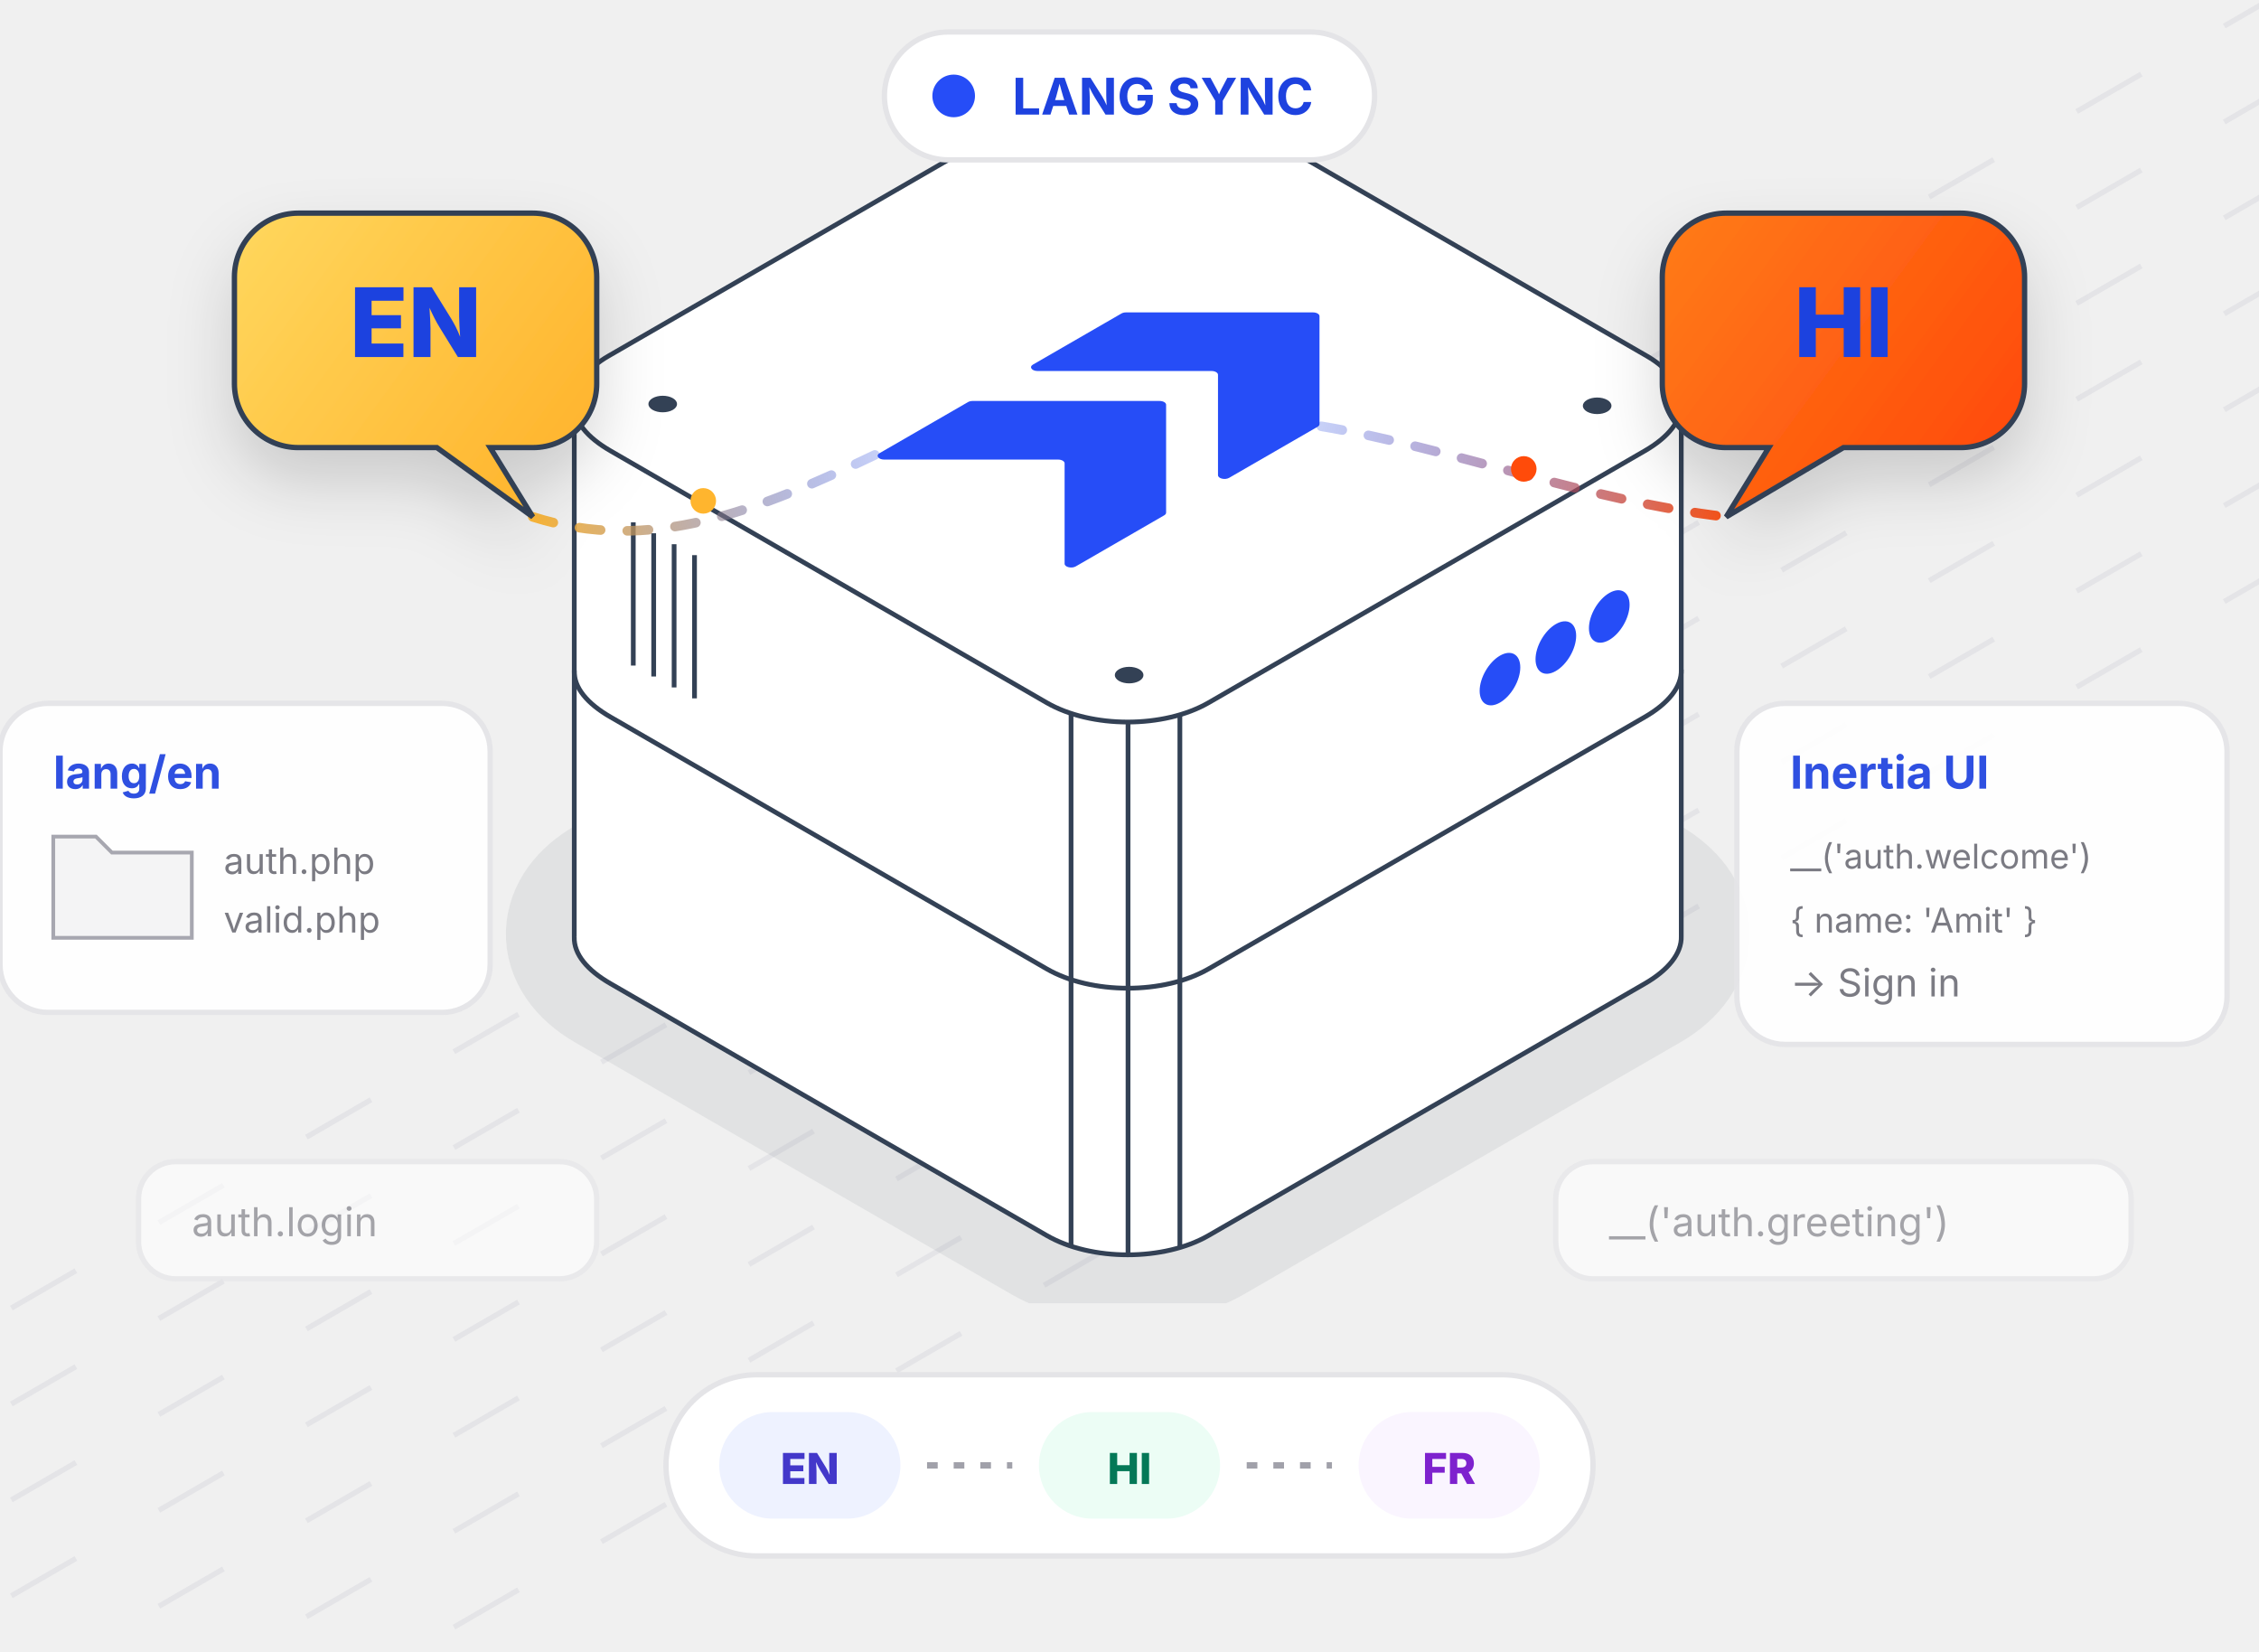
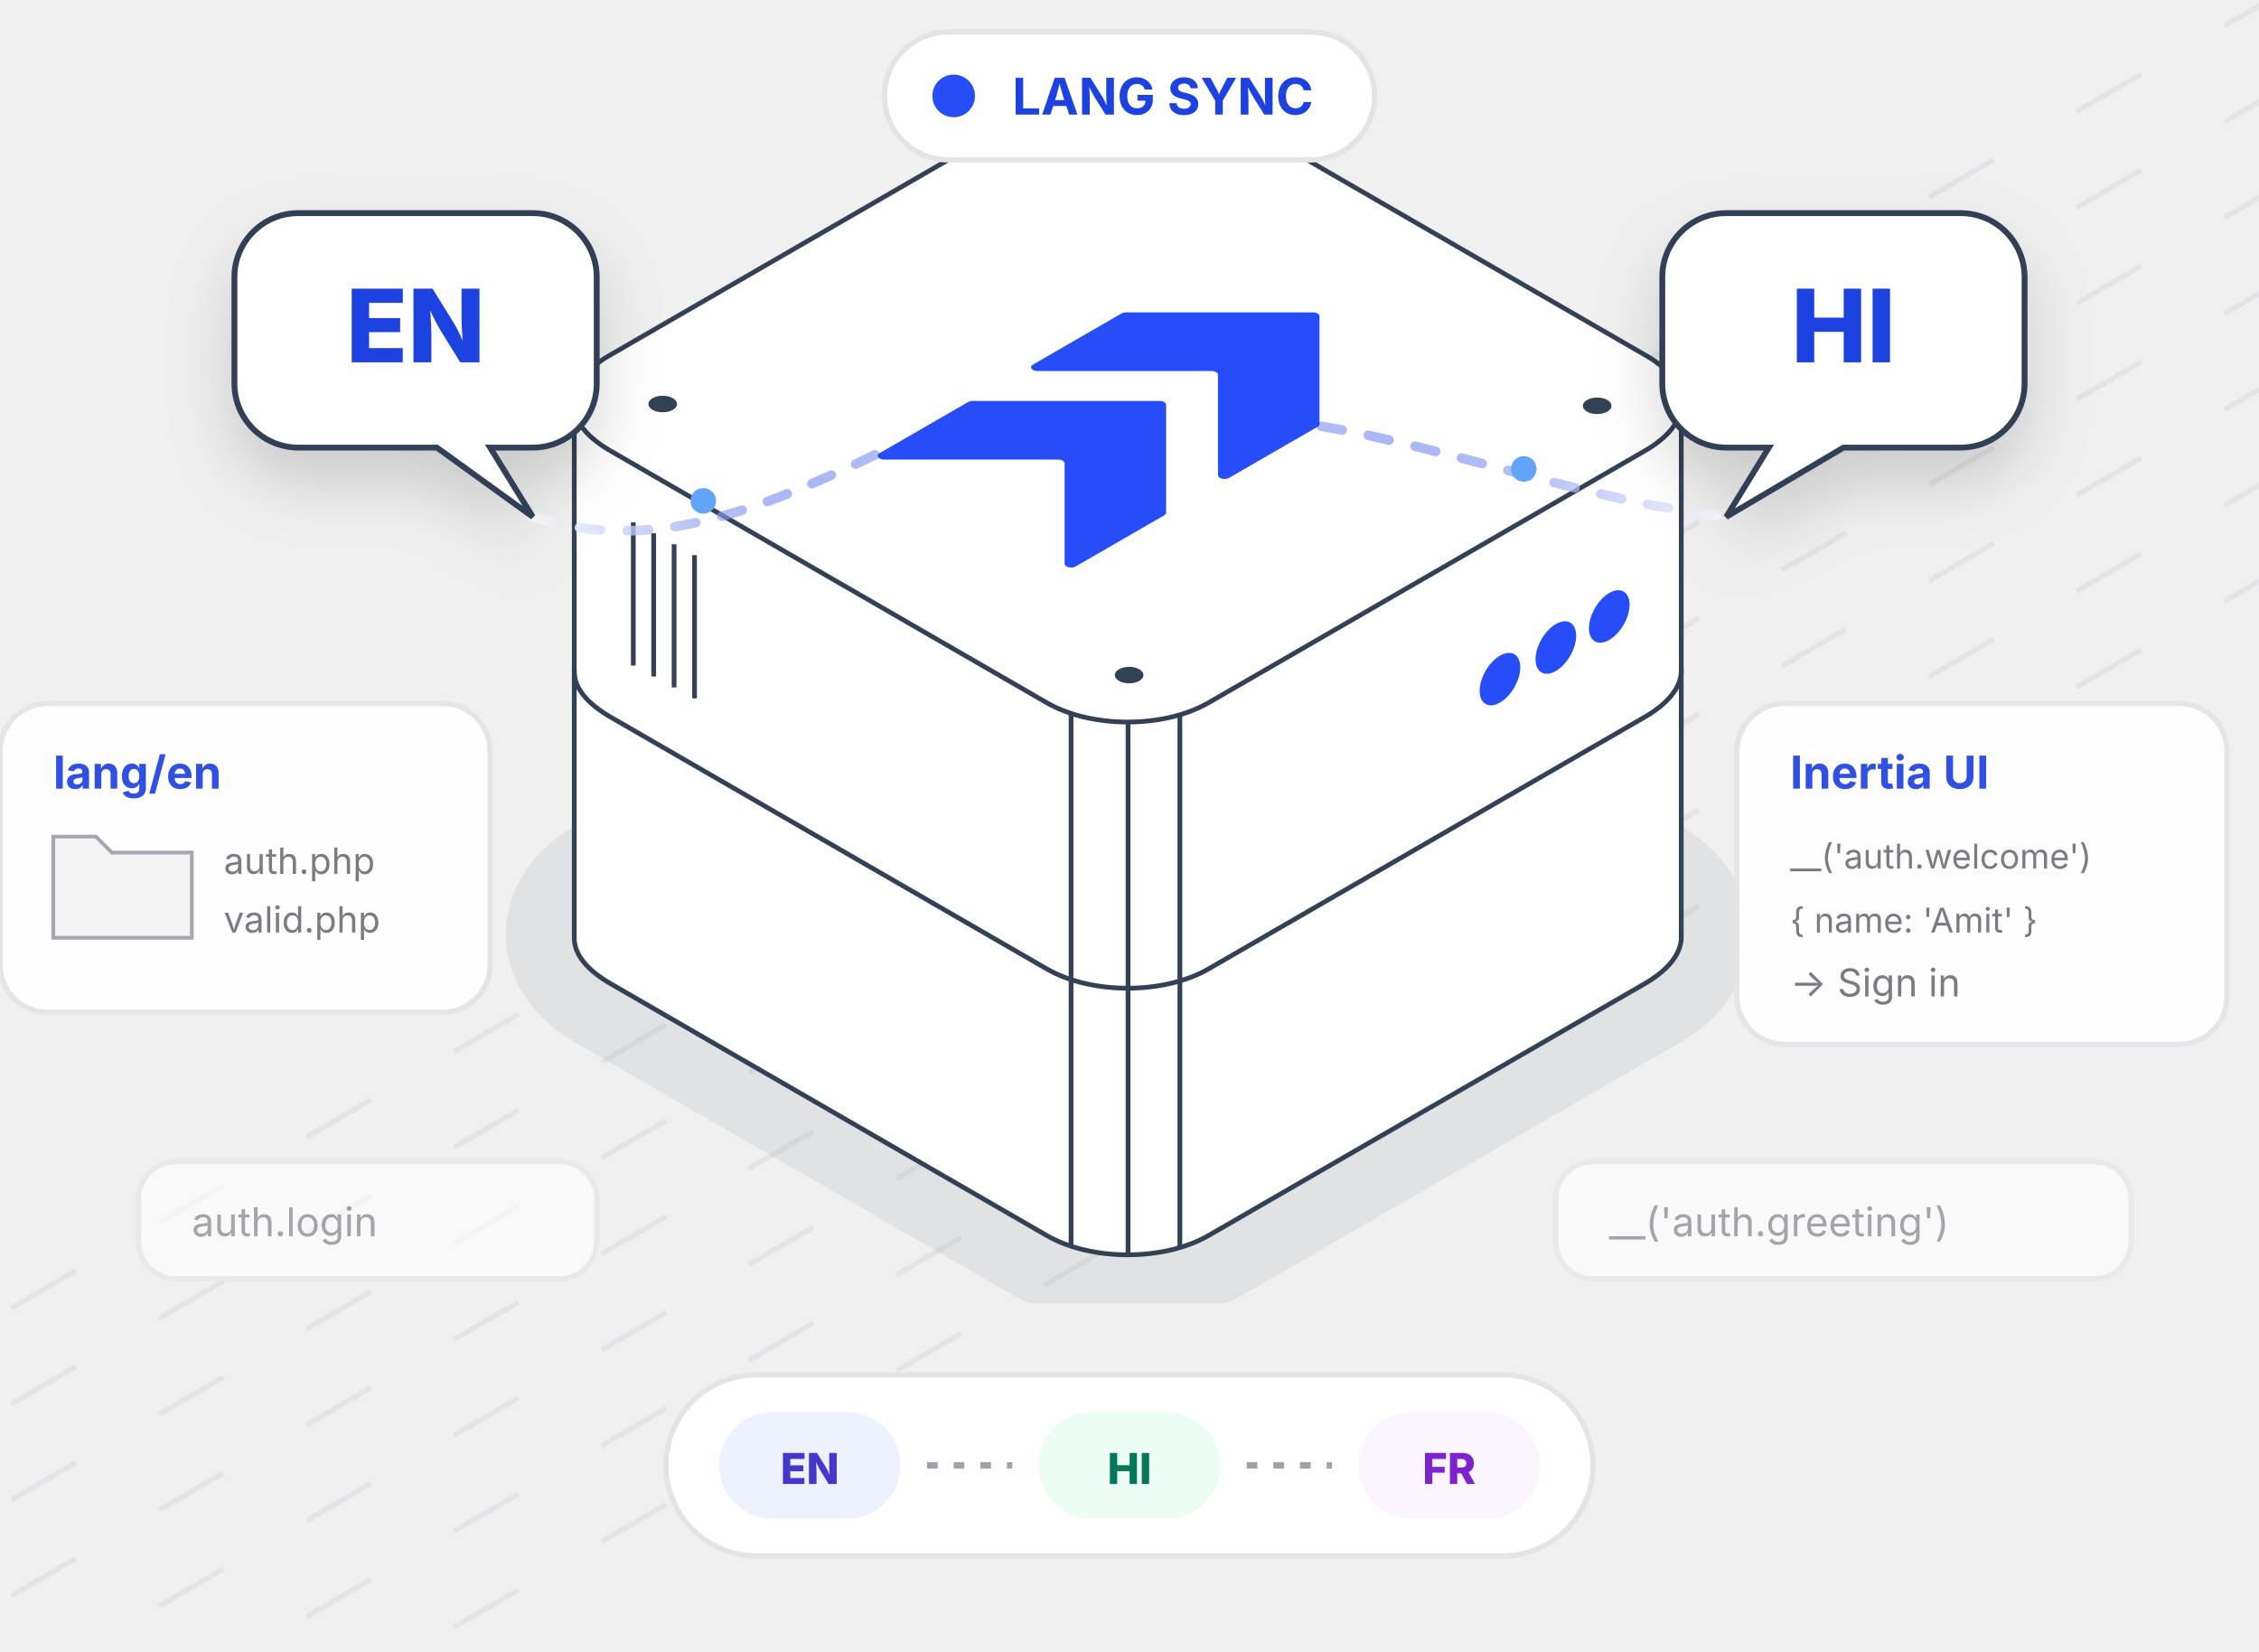
<svg xmlns="http://www.w3.org/2000/svg" width="100%" viewBox="0 0 424 310" fill="none" preserveAspectRatio="xMidYMid meet">
  <style>
    .server-line-animated {
      stroke-dasharray: 14 18;
      animation: server-line-flow 3.8s linear infinite;
    }

    .server-dot {
      animation: server-dot-pulse 1.8s ease-in-out infinite;
      fill: #264df7;
    }

    .server-dot:nth-of-type(2) {
      animation-delay: 0.2s;
    }

    .server-dot:nth-of-type(3) {
      animation-delay: 0.5s;
    }

    .bubble-float-a {
      animation: float-bubble-a 4.2s ease-in-out infinite;
      transform-origin: 78px 62px;
    }

    .bubble-float-q {
      animation: float-bubble-q 4.2s ease-in-out infinite;
      animation-delay: 0.9s;
      transform-origin: 346px 62px;
    }

    .sync-stream-left {
      stroke-dasharray: 4 5;
      animation: stream-flow-left 2s linear infinite;
    }

    .sync-stream-right {
      stroke-dasharray: 4 5;
      animation: stream-flow-right 2s linear infinite;
    }

    .sync-pulse-dot {
      animation: sync-pulse 2s ease-in-out infinite;
      transform-box: fill-box;
      transform-origin: center;
    }

    .sync-pulse-dot-2 {
      animation: sync-pulse 2s ease-in-out infinite 0.6s;
      transform-box: fill-box;
      transform-origin: center;
    }

    @keyframes server-line-flow {
      to {
        stroke-dashoffset: -32;
      }
    }

    @keyframes server-dot-pulse {
      0%,
      100% {
        opacity: 0.38;
        transform: scale(0.92);
        transform-origin: center;
      }

      50% {
        opacity: 1;
        transform: scale(1);
      }
    }

    @keyframes float-bubble-a {
      0%, 100% {
-         transform: translateY(0px);
-       }
-       50% {
-         transform: translateY(-6px);
+         transform: scale(1.14) translateY(0px);
+       }
+       50% {
+         transform: scale(1.14) translateY(-6px);
      }
    }

    @keyframes float-bubble-q {
      0%, 100% {
-         transform: translateY(0px);
-       }
-       50% {
-         transform: translateY(6px);
+         transform: scale(1.14) translateY(0px);
+       }
+       50% {
+         transform: scale(1.14) translateY(6px);
      }
    }

    @keyframes stream-flow-left {
      to {
        stroke-dashoffset: -18;
      }
    }

    @keyframes stream-flow-right {
      to {
        stroke-dashoffset: -18;
      }
    }

    @keyframes sync-pulse {
      0%, 100% {
        opacity: 0.35;
        transform: scale(0.85);
      }
      50% {
        opacity: 1;
        transform: scale(1.25);
      }
    }
  </style>
  <g clip-path="url(#clip0_1487_682)">
    <g clip-path="url(#clip1_1487_682)">
      <line x1="-53.251" y1="277.567" x2="438.749" y2="-7.433" stroke="#e4e4e7" class="server-line-animated" />
      <line x1="-53.251" y1="295.567" x2="438.749" y2="10.567" stroke="#e4e4e7" class="server-line-animated" />
      <line x1="-53.251" y1="313.567" x2="438.749" y2="28.567" stroke="#e4e4e7" class="server-line-animated" />
      <line x1="-53.251" y1="331.567" x2="438.749" y2="46.567" stroke="#e4e4e7" class="server-line-animated" />
      <line x1="-53.251" y1="349.567" x2="438.749" y2="64.567" stroke="#e4e4e7" class="server-line-animated" />
      <line x1="-53.251" y1="367.567" x2="438.749" y2="82.567" stroke="#e4e4e7" class="server-line-animated" />
      <line x1="-53.251" y1="385.567" x2="438.749" y2="100.567" stroke="#e4e4e7" class="server-line-animated" />
    </g>
    <g clip-path="url(#clip2_1487_682)">
      <g clip-path="url(#clip3_1487_682)">
        <g clip-path="url(#clip4_1487_682)">
          <path d="M114.574 184.074C110.26 181.584 108.161 178.298 108.279 175.035C108.39 171.944 110.489 168.873 114.574 166.515L196.444 119.25C204.843 114.402 218.461 114.402 226.86 119.25L308.73 166.515C312.815 168.873 314.913 171.944 315.025 175.035C315.142 178.298 313.044 181.584 308.73 184.074L226.86 231.338C218.461 236.187 204.843 236.187 196.444 231.338L114.574 184.074Z" fill="#F5F5F5" stroke="#334155" stroke-opacity="0.08" stroke-width="26.644" />
        </g>
        <g clip-path="url(#clip5_1487_682)">
          <path d="M196.059 19.558C204.67 14.586 218.633 14.586 227.245 19.558L309.114 66.822C313.302 69.24 315.454 72.389 315.568 75.557C315.689 78.903 313.537 82.272 309.114 84.826L227.245 132.09C218.633 137.061 204.67 137.061 196.059 132.09L114.189 84.826C109.766 82.272 107.615 78.903 107.735 75.557C107.849 72.389 110.001 69.24 114.189 66.822L196.059 19.558Z" fill="white" stroke="#334155" stroke-width="0.888" />
          <circle cx="2.195" cy="2.195" r="2.195" transform="matrix(0.866041 -0.499972 0.866041 0.499972 120.587 75.8237)" fill="#334155" />
          <circle cx="2.195" cy="2.195" r="2.195" transform="matrix(0.866041 -0.499972 0.866041 0.499972 208.433 25.2847)" fill="#334155" />
          <circle cx="2.195" cy="2.195" r="2.195" transform="matrix(0.866041 -0.499972 0.866041 0.499972 208.13 126.695)" fill="#334155" />
          <circle cx="2.195" cy="2.195" r="2.195" transform="matrix(0.866041 -0.499972 0.866041 0.499972 295.975 76.1567)" fill="#334155" />
        </g>
        <g clip-path="url(#clip6_1487_682)">
          <path d="M226.86 131.867L308.73 84.603C312.861 82.218 315.451 79.237 315.561 76.122L315.561 75.712C315.565 75.849 315.565 75.986 315.561 76.122L315.561 175.693C315.678 178.957 313.044 182.099 308.73 184.589L226.86 231.853C218.461 236.702 204.843 236.702 196.444 231.853L114.574 184.589C110.261 182.1 107.672 179.099 107.787 175.837L107.787 175.833L107.787 76.273C107.782 76.132 107.782 75.99 107.787 75.847L107.787 76.273C107.899 79.372 110.448 82.221 114.573 84.603L196.444 131.867C204.843 136.716 218.46 136.716 226.86 131.867Z" fill="white" />
          <path d="M315.56 75.707C315.561 75.709 315.561 75.71 315.561 75.712M107.787 175.833C107.787 175.835 107.787 175.836 107.787 175.837M315.561 75.712C315.675 78.974 313.042 82.114 308.73 84.603L226.86 131.867C218.46 136.716 204.843 136.716 196.444 131.867L114.573 84.603C110.259 82.112 107.669 79.111 107.787 75.847L107.787 175.837M315.561 75.712V175.693C315.678 178.957 313.044 182.099 308.73 184.589L226.86 231.853C218.461 236.702 204.843 236.702 196.444 231.853L114.574 184.589C110.261 182.1 107.672 179.099 107.787 175.837" stroke="#334155" stroke-width="0.888" />
          <path d="M315.56 125.658C315.56 125.66 315.56 125.662 315.561 125.663C315.675 128.925 313.041 132.065 308.73 134.554L226.86 181.819C218.46 186.668 204.843 186.668 196.443 181.819L114.573 134.554C110.259 132.064 107.669 129.062 107.787 125.799" stroke="#334155" stroke-width="0.888" />
          <path d="M221.455 134.055V234.078" stroke="#334155" stroke-width="0.888" />
          <path d="M201.031 134.055V234.078" stroke="#334155" stroke-width="0.888" />
          <path d="M211.723 135.757V235.779" stroke="#334155" stroke-width="0.888" />
        </g>
        <g clip-path="url(#clip7_1487_682)">
          <circle cx="4.404" cy="4.404" r="4.404" transform="matrix(0.86601 -0.500028 -3.18351e-05 1 298.234 113.49)" class="server-dot" />
          <circle cx="4.404" cy="4.404" r="4.404" transform="matrix(0.86601 -0.500028 -3.18351e-05 1 288.209 119.321)" class="server-dot" />
          <circle cx="4.404" cy="4.404" r="4.404" transform="matrix(0.86601 -0.500028 -3.18351e-05 1 277.721 125.247)" class="server-dot" />
        </g>
        <g clip-path="url(#clip8_1487_682)">
          <path d="M118.863 98.025V124.904" stroke="#334155" stroke-width="0.888" />
          <path d="M122.694 100.077V126.956" stroke="#334155" stroke-width="0.888" />
          <path d="M126.526 102.13V129.009" stroke="#334155" stroke-width="0.888" />
          <path d="M130.358 104.182V131.061" stroke="#334155" stroke-width="0.888" />
        </g>
      </g>
      <g clip-path="url(#clip9_1487_682)">
        <path d="M182.559 75.249C182.234 75.249 181.923 75.324 181.693 75.456L165.091 85.041C164.319 85.486 164.866 86.248 165.957 86.248L198.594 86.248C199.271 86.248 199.819 86.564 199.819 86.955L199.819 105.797C199.819 106.427 201.138 106.742 201.91 106.297L218.512 96.712C218.742 96.579 218.871 96.4 218.871 96.212L218.871 75.956C218.871 75.566 218.322 75.249 217.646 75.249L182.559 75.249Z" fill="#264df7" />
        <path d="M211.35 58.628C211.025 58.628 210.714 58.702 210.484 58.835L193.882 68.419C193.11 68.865 193.657 69.626 194.748 69.626L227.385 69.626C228.062 69.626 228.61 69.943 228.61 70.334L228.61 89.175C228.61 89.805 229.929 90.121 230.701 89.675L247.303 80.091C247.533 79.958 247.662 79.778 247.662 79.591L247.662 59.335C247.662 58.944 247.113 58.628 246.437 58.628L211.35 58.628Z" fill="#264df7" />
      </g>
    </g>
    <g class="sync-streams-layer">
      <path d="M 100 97 C 122 104, 142 96, 165 85" fill="none" stroke="url(#streamGradA)" stroke-width="1.8" stroke-dasharray="4 5" stroke-linecap="round" class="sync-stream-left" />
-       <circle cx="132" cy="94" r="2.4" fill="#FFB52E" class="sync-pulse-dot" />
+       <circle cx="132" cy="94" r="2.4" fill="#60a5fa" class="sync-pulse-dot" />
      <path d="M 248 80 C 272 84, 298 94, 324 97" fill="none" stroke="url(#streamGradQ)" stroke-width="1.8" stroke-dasharray="4 5" stroke-linecap="round" class="sync-stream-right" />
-       <circle cx="286" cy="88" r="2.4" fill="#FF4B0A" class="sync-pulse-dot-2" />
+       <circle cx="286" cy="88" r="2.4" fill="#60a5fa" class="sync-pulse-dot-2" />
    </g>
    <g class="bubble-float-a" filter="url(#bubbleDropShadow)">
-       <path d="M 56 40 H 100 A 12 12 0 0 1 112 52 V 72 A 12 12 0 0 1 100 84 H 92 L 100 97 L 82 84 H 56 A 12 12 0 0 1 44 72 V 52 A 12 12 0 0 1 56 40 Z" fill="url(#bubbleGradA)" stroke="#334155" stroke-width="1" />
-       <text x="78" y="67" text-anchor="middle" font-family="Inter, ui-sans-serif, system-ui, sans-serif" font-size="18" font-weight="800" fill="#1e42df">EN</text>
+       <path d="M 56 40 H 100 A 12 12 0 0 1 112 52 V 72 A 12 12 0 0 1 100 84 H 92 L 100 97 L 82 84 H 56 A 12 12 0 0 1 44 72 V 52 A 12 12 0 0 1 56 40 Z" fill="#ffffff" stroke="#334155" stroke-width="1.1" />
+       <text x="78" y="68" text-anchor="middle" font-family="Inter, ui-sans-serif, system-ui, sans-serif" font-size="19" font-weight="800" fill="#1e42df">EN</text>
    </g>
    <g class="bubble-float-q" filter="url(#bubbleDropShadow)">
-       <path d="M 324 40 H 368 A 12 12 0 0 1 380 52 V 72 A 12 12 0 0 1 368 84 H 346 L 324 97 L 332 84 H 324 A 12 12 0 0 1 312 72 V 52 A 12 12 0 0 1 324 40 Z" fill="url(#bubbleGradQ)" stroke="#334155" stroke-width="1" />
-       <text x="346" y="67" text-anchor="middle" font-family="Inter, ui-sans-serif, system-ui, sans-serif" font-size="18" font-weight="800" fill="#1e42df">HI</text>
+       <path d="M 324 40 H 368 A 12 12 0 0 1 380 52 V 72 A 12 12 0 0 1 368 84 H 346 L 324 97 L 332 84 H 324 A 12 12 0 0 1 312 72 V 52 A 12 12 0 0 1 324 40 Z" fill="#ffffff" stroke="#334155" stroke-width="1.1" />
+       <text x="346" y="68" text-anchor="middle" font-family="Inter, ui-sans-serif, system-ui, sans-serif" font-size="19" font-weight="800" fill="#1e42df">HI</text>
    </g>
  </g>
  <g font-family="Inter, ui-sans-serif, system-ui, sans-serif">
    <g transform="translate(166 6)">
      <rect width="92" height="24" rx="12" fill="white" stroke="#e4e4e7" />
      <circle cx="13" cy="12" r="4" fill="#264df7" />
      <text x="24" y="15.5" font-size="9.5" font-weight="700" fill="#1e42df">LANG SYNC</text>
    </g>
    <g transform="translate(0 132)" opacity=".92">
      <rect width="92" height="58" rx="9" fill="white" stroke="#e4e4e7" />
      <text x="10" y="16" font-size="8.5" font-weight="700" fill="#1e42df">lang/en</text>
      <path d="M10 25h8l3 3h15v16H10z" fill="#f4f4f5" stroke="#a1a1aa" stroke-width=".7" />
      <text x="42" y="32" font-size="6.8" fill="#71717a">auth.php</text>
      <text x="42" y="43" font-size="6.8" fill="#71717a">valid.php</text>
    </g>
    <g transform="translate(326 132)" opacity=".92">
      <rect width="92" height="64" rx="9" fill="white" stroke="#e4e4e7" />
      <text x="10" y="16" font-size="8.5" font-weight="700" fill="#1e42df">Inertia UI</text>
      <text x="10" y="31" font-size="6.4" fill="#71717a">__('auth.welcome')</text>
      <text x="10" y="43" font-size="6.4" fill="#71717a">{ name: 'Amit' }</text>
      <text x="10" y="55" font-size="7.2" fill="#71717a">→ Sign in</text>
    </g>
    <g transform="translate(125 258)">
      <rect x="0" y="0" width="174" height="34" rx="17" fill="white" stroke="#e4e4e7" />
      <g transform="translate(10 7)">
        <rect width="34" height="20" rx="10" fill="#eef2ff" />
        <text x="17" y="13.5" text-anchor="middle" font-size="8" font-weight="800" fill="#4338ca">EN</text>
      </g>
      <path d="M49 17h16" stroke="#a1a1aa" stroke-width="1.2" stroke-dasharray="2 3" />
      <g transform="translate(70 7)">
        <rect width="34" height="20" rx="10" fill="#ecfdf5" />
        <text x="17" y="13.5" text-anchor="middle" font-size="8" font-weight="800" fill="#047857">HI</text>
      </g>
      <path d="M109 17h16" stroke="#a1a1aa" stroke-width="1.2" stroke-dasharray="2 3" />
      <g transform="translate(130 7)">
        <rect width="34" height="20" rx="10" fill="#faf5ff" />
        <text x="17" y="13.5" text-anchor="middle" font-size="8" font-weight="800" fill="#7e22ce">FR</text>
      </g>
    </g>
    <g opacity=".6">
      <rect x="26" y="218" width="86" height="22" rx="7" fill="white" stroke="#e4e4e7" />
      <text x="36" y="232" font-size="7.5" fill="#71717a">auth.login</text>
      <rect x="292" y="218" width="108" height="22" rx="7" fill="white" stroke="#e4e4e7" />
      <text x="302" y="232" font-size="7.5" fill="#71717a">__('auth.greeting')</text>
    </g>
  </g>
  <defs>
    <clipPath id="clip0_1487_682">
      <rect width="424" height="310" fill="white" />
    </clipPath>
    <clipPath id="clip1_1487_682">
      <rect width="492" height="393" fill="white" transform="translate(-53 -7)" />
    </clipPath>
    <clipPath id="clip2_1487_682">
      <rect width="389.447" height="233.802" fill="white" transform="translate(17 11)" />
    </clipPath>
    <clipPath id="clip3_1487_682">
      <rect width="389.447" height="233.802" fill="white" transform="translate(17 11)" />
    </clipPath>
    <clipPath id="clip4_1487_682">
      <rect width="239.795" height="138.548" fill="white" transform="translate(91.6029 106.03)" />
    </clipPath>
    <clipPath id="clip5_1487_682">
      <rect width="224.572" height="129.647" fill="white" transform="translate(99.3656 10.9998)" />
    </clipPath>
    <clipPath id="clip6_1487_682">
      <rect width="389.447" height="224.831" fill="white" transform="translate(17 15.8025)" />
    </clipPath>
    <clipPath id="clip7_1487_682">
      <rect width="29.308" height="24.969" fill="white" transform="translate(277.222 109.086)" />
    </clipPath>
    <clipPath id="clip8_1487_682">
      <rect width="13.322" height="34.637" fill="white" transform="translate(118.247 97.1487)" />
    </clipPath>
    <clipPath id="clip9_1487_682">
      <rect width="103.071" height="59.504" fill="white" transform="translate(163 48)" />
    </clipPath>
    <linearGradient id="bubbleGradA" x1="48" y1="40" x2="108" y2="84" gradientUnits="userSpaceOnUse">
      <stop offset="0%" stop-color="#FFD65C" />
      <stop offset="100%" stop-color="#FFB52E" />
    </linearGradient>
    <linearGradient id="bubbleGradQ" x1="316" y1="40" x2="376" y2="84" gradientUnits="userSpaceOnUse">
      <stop offset="0%" stop-color="#FF7A1A" />
      <stop offset="100%" stop-color="#FF4B0A" />
    </linearGradient>
    <linearGradient id="streamGradA" x1="100" y1="97" x2="165" y2="85" gradientUnits="userSpaceOnUse">
-       <stop offset="0%" stop-color="#FFB52E" stop-opacity="0.95" />
-       <stop offset="100%" stop-color="#1e42df" stop-opacity="0.25" />
+       <stop offset="0%" stop-color="#ffffff" stop-opacity="0.95" />
+       <stop offset="100%" stop-color="#1e42df" stop-opacity="0.35" />
    </linearGradient>
    <linearGradient id="streamGradQ" x1="248" y1="80" x2="324" y2="97" gradientUnits="userSpaceOnUse">
-       <stop offset="0%" stop-color="#1e42df" stop-opacity="0.25" />
-       <stop offset="100%" stop-color="#FF4B0A" stop-opacity="0.95" />
+       <stop offset="0%" stop-color="#1e42df" stop-opacity="0.35" />
+       <stop offset="100%" stop-color="#ffffff" stop-opacity="0.95" />
    </linearGradient>
    <filter id="bubbleDropShadow" x="0" y="0" width="424" height="200" filterUnits="userSpaceOnUse" color-interpolation-filters="sRGB">
      <feDropShadow dx="0" dy="6" stdDeviation="6" flood-color="#09090b" flood-opacity="0.16" />
    </filter>
  </defs>
</svg>
